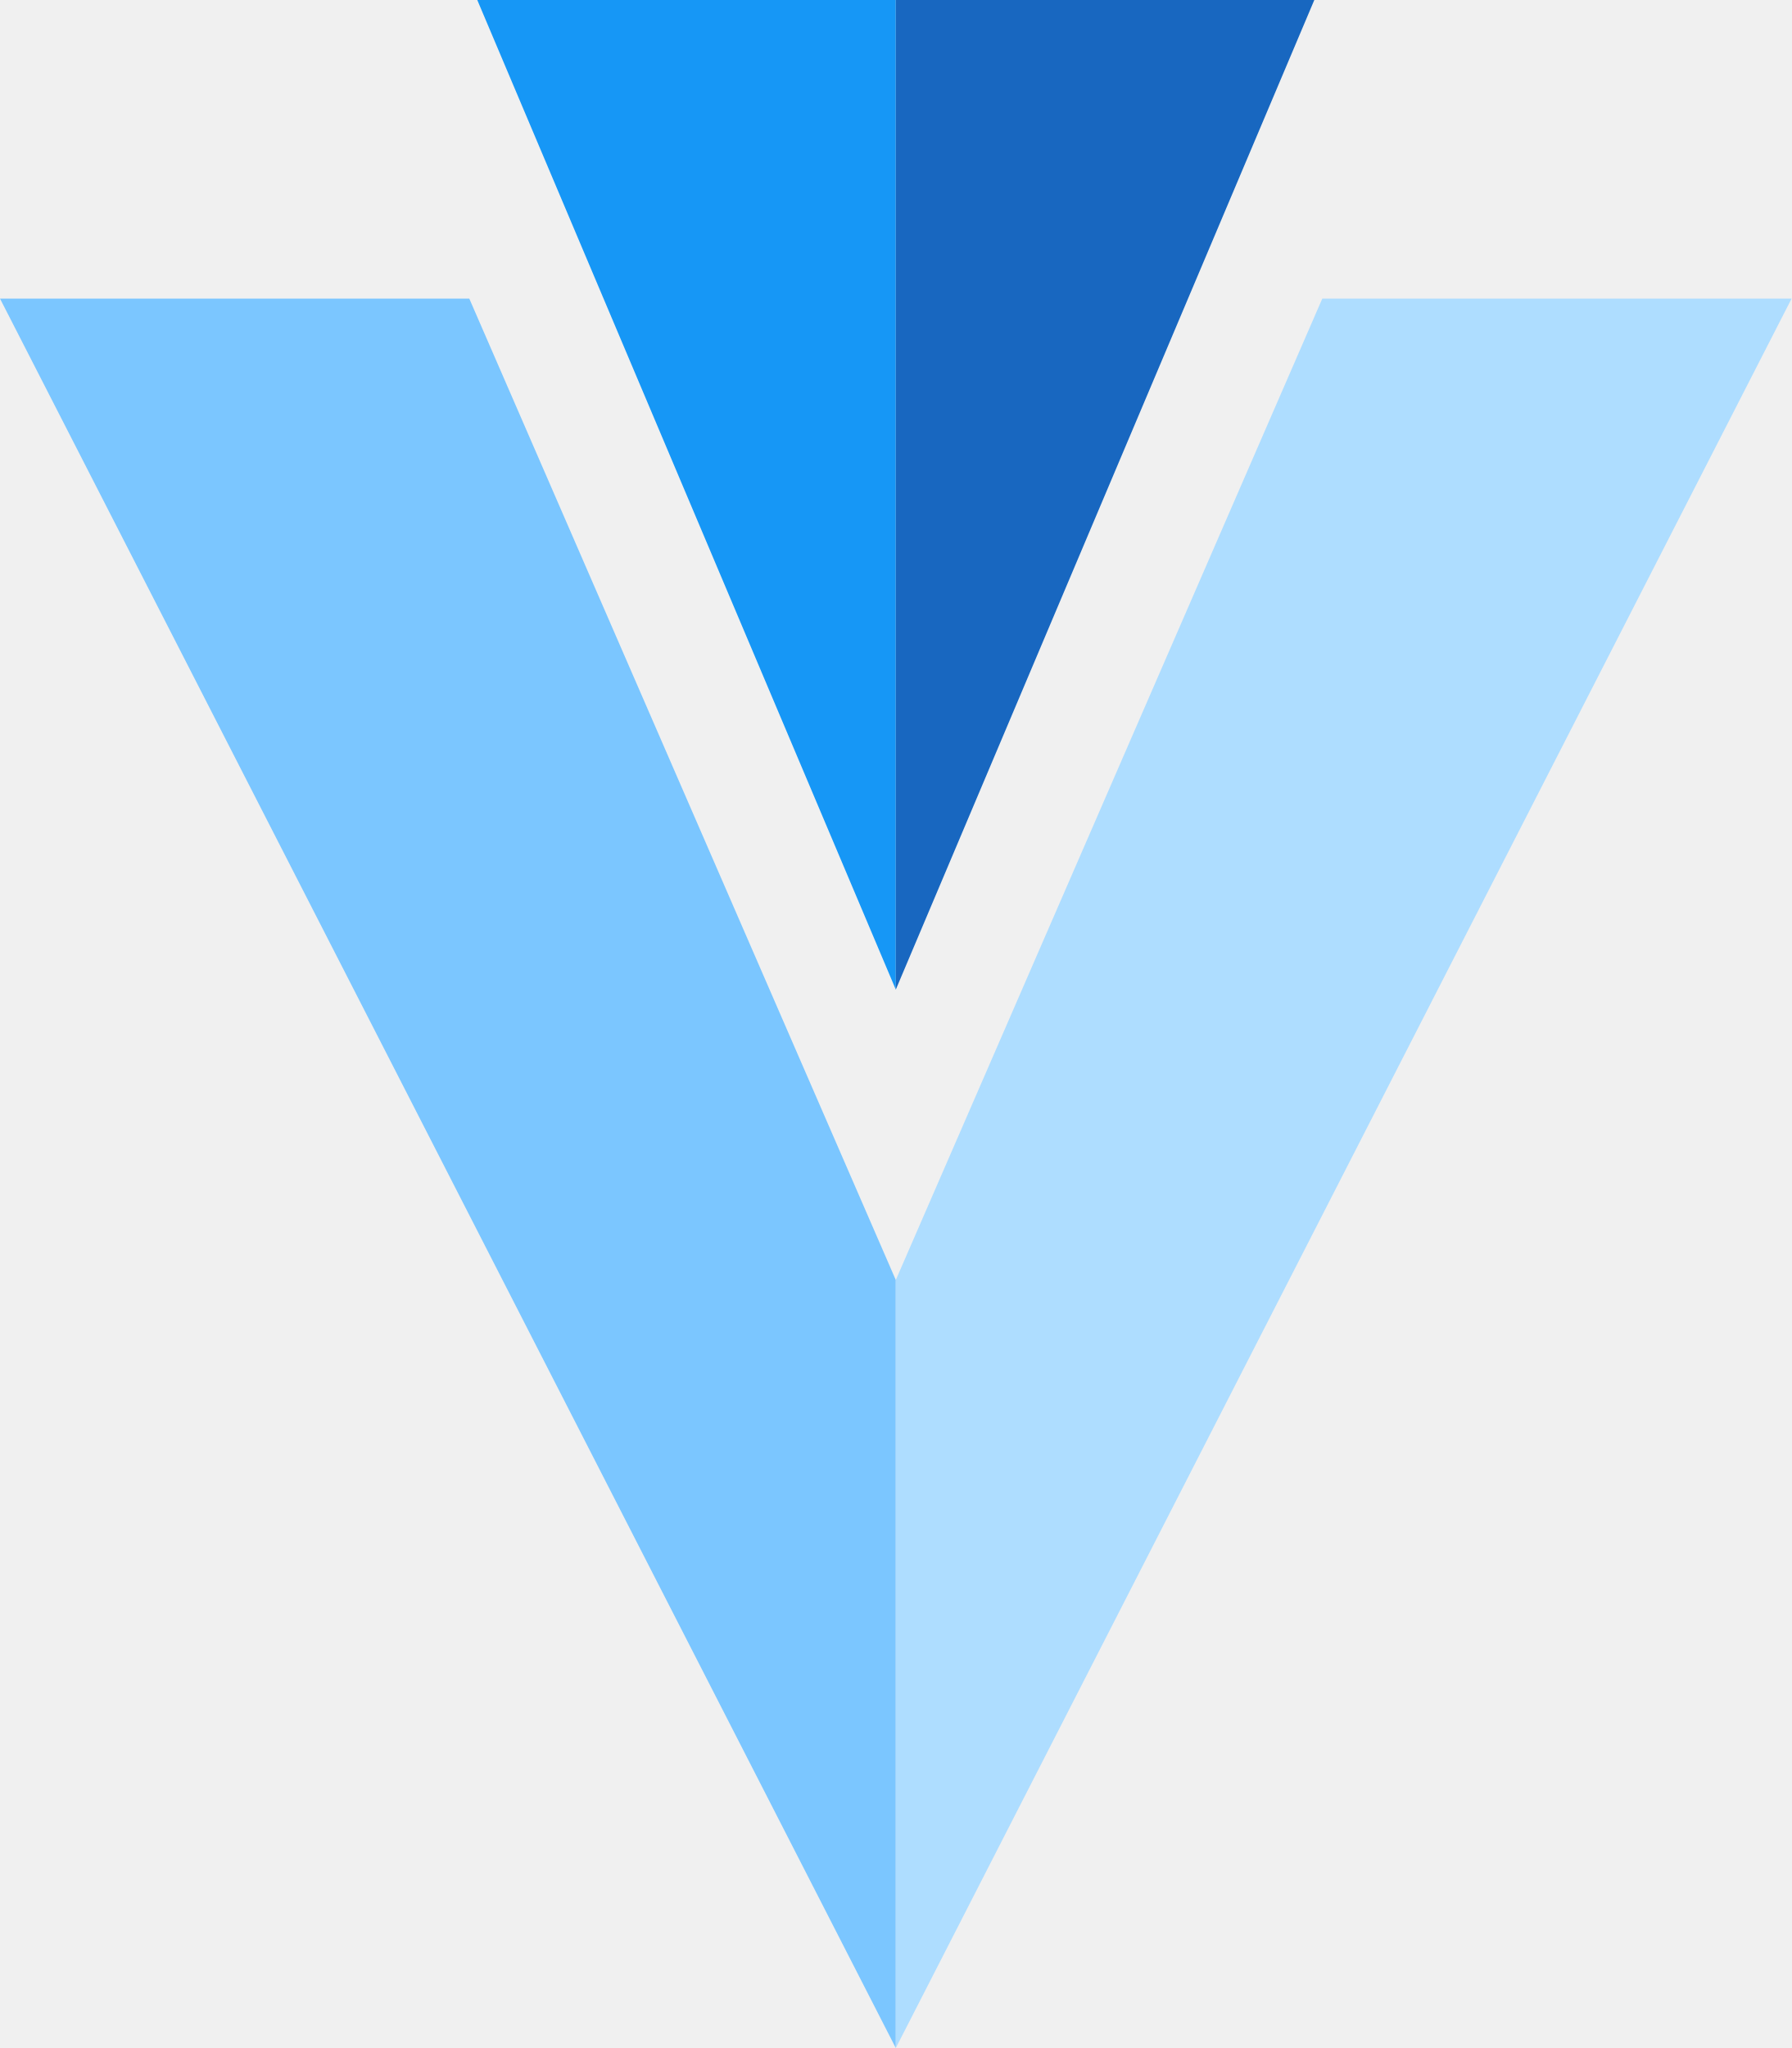
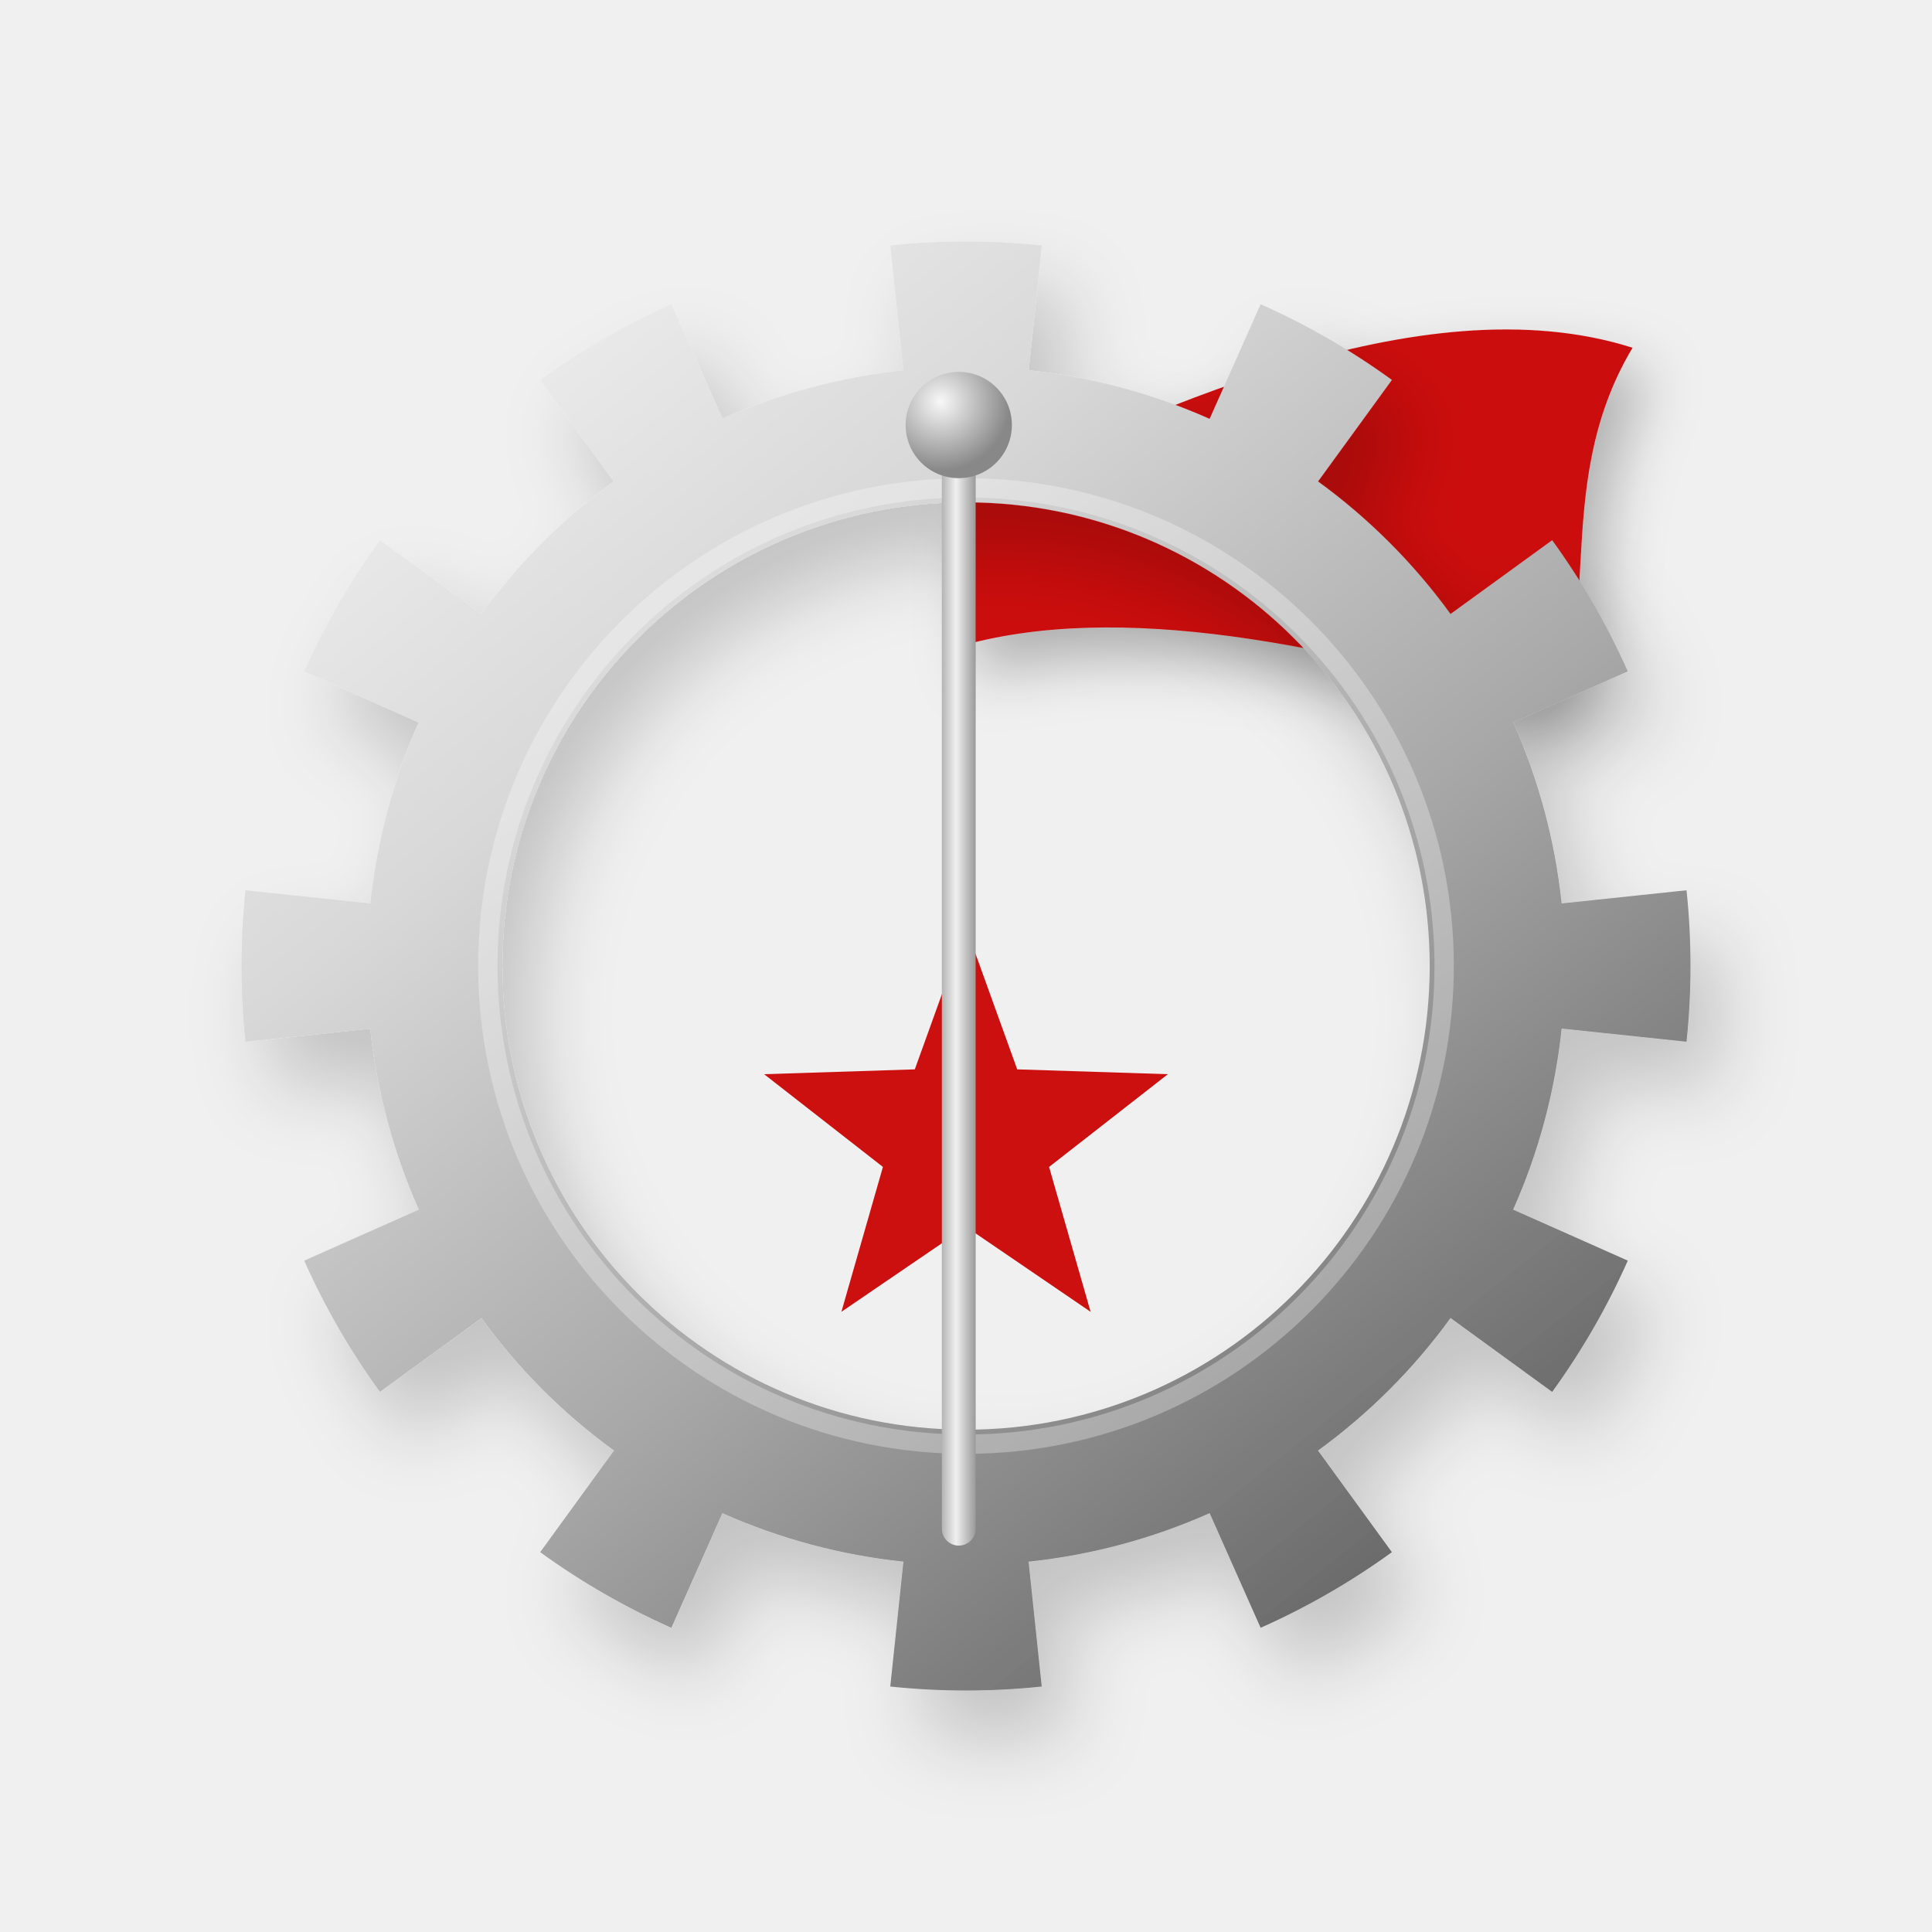
- <svg xmlns="http://www.w3.org/2000/svg" id="Layer_1" data-name="Layer 1" viewBox="0 0 87.5 100">
+ <svg xmlns="http://www.w3.org/2000/svg" viewBox="0 0 200 200">
  <defs>
-     <style>.cls-1{fill:#1697f6;}.cls-2{fill:#7bc6ff;}.cls-3{fill:#1867c0;}.cls-4{fill:#aeddff;}</style>
+     <linearGradient id="metallic" x1="10%" y1="0%" x2="90%" y2="100%">
+       <stop offset="0%" stop-color="#f4f4f4" />
+       <stop offset="28%" stop-color="#d8d8d8" />
+       <stop offset="58%" stop-color="#a8a8a8" />
+       <stop offset="100%" stop-color="#565656" />
+     </linearGradient>
+     <linearGradient id="poleGrad" x1="0%" y1="0%" x2="100%" y2="0%">
+       <stop offset="0%" stop-color="#b4b4b4" />
+       <stop offset="42%" stop-color="#f0f0f0" />
+       <stop offset="100%" stop-color="#9a9a9a" />
+     </linearGradient>
+     <radialGradient id="ballGrad" cx="33%" cy="28%" r="65%">
+       <stop offset="0%" stop-color="#f8f8f8" />
+       <stop offset="100%" stop-color="#888888" />
+     </radialGradient>
+     <filter id="gearShadow" x="-20%" y="-20%" width="140%" height="140%">
+       <feDropShadow dx="3" dy="5" stdDeviation="4" flood-color="#00000030" />
+     </filter>
+     <filter id="flagShadow" x="-10%" y="-25%" width="135%" height="160%">
+       <feDropShadow dx="2" dy="3" stdDeviation="3" flood-color="#00000045" />
+     </filter>
  </defs>
-   <polyline class="cls-1" points="43.75 0 23.31 0 43.75 48.32" />
-   <polygon class="cls-2" points="43.75 62.5 43.75 100 0 14.58 22.92 14.58 43.75 62.5" />
-   <polyline class="cls-3" points="43.75 0 64.19 0 43.75 48.32" />
-   <polygon class="cls-4" points="64.58 14.58 87.5 14.58 43.75 100 43.75 62.5 64.58 14.58" />
+   <path fill="#cc1010" filter="url(#flagShadow)" d="M99,52        C 118,43  147,29  169,36        C 160,51  167,67  159,73        C 138,67  116,62   99,67        Z" />
+   <polygon fill="#cc1010" points="100,96             105.3,110.7  120.9,111.2             108.6,120.8  112.9,135.8             100,127              87.1,135.8   91.4,120.8              79.1,111.2   94.7,110.7" />
+   <path fill-rule="evenodd" fill="url(#metallic)" filter="url(#gearShadow)" d="     M93.52,38.34     L92.16,25.41   A75,75 0 0,1 107.84,25.41  L106.48,38.34     A62,62 0 0,1 125.22,43.36     L130.50,31.49  A75,75 0 0,1 144.09,39.33  L136.44,49.84     A62,62 0 0,1 150.16,63.56     L160.68,55.92  A75,75 0 0,1 168.51,69.50  L156.64,74.78     A62,62 0 0,1 161.66,93.52     L174.59,92.16  A75,75 0 0,1 174.59,107.84 L161.66,106.48     A62,62 0 0,1 156.64,125.22     L168.51,130.50 A75,75 0 0,1 160.68,144.09 L150.16,136.44     A62,62 0 0,1 136.44,150.16     L144.09,160.68 A75,75 0 0,1 130.50,168.51 L125.22,156.64     A62,62 0 0,1 106.48,161.66     L107.84,174.59 A75,75 0 0,1  92.16,174.59 L93.52,161.66     A62,62 0 0,1  74.78,156.64     L69.50,168.51  A75,75 0 0,1  55.92,160.68 L63.56,150.16     A62,62 0 0,1  49.84,136.44     L39.33,144.09  A75,75 0 0,1  31.49,130.50 L43.36,125.22     A62,62 0 0,1  38.34,106.48     L25.41,107.84  A75,75 0 0,1  25.41,92.16  L38.34,93.52     A62,62 0 0,1  43.36,74.78     L31.49,69.50   A75,75 0 0,1  39.33,55.92  L49.84,63.56     A62,62 0 0,1  63.56,49.84     L55.92,39.33   A75,75 0 0,1  69.50,31.49  L74.78,43.36     A62,62 0 0,1  93.52,38.34     Z     M100,52 A48,48 0 0,1 148,100 A48,48 0 0,1 100,148             A48,48 0 0,1  52,100 A48,48 0 0,1 100,52 Z" />
+   <circle cx="100" cy="100" r="49.5" fill="none" stroke="#ffffff" stroke-width="2" stroke-opacity="0.30" />
+   <rect x="97.5" y="46" width="3.5" height="114" rx="1.75" fill="url(#poleGrad)" />
+   <circle cx="99.25" cy="44" r="5.5" fill="url(#ballGrad)" />
</svg>
